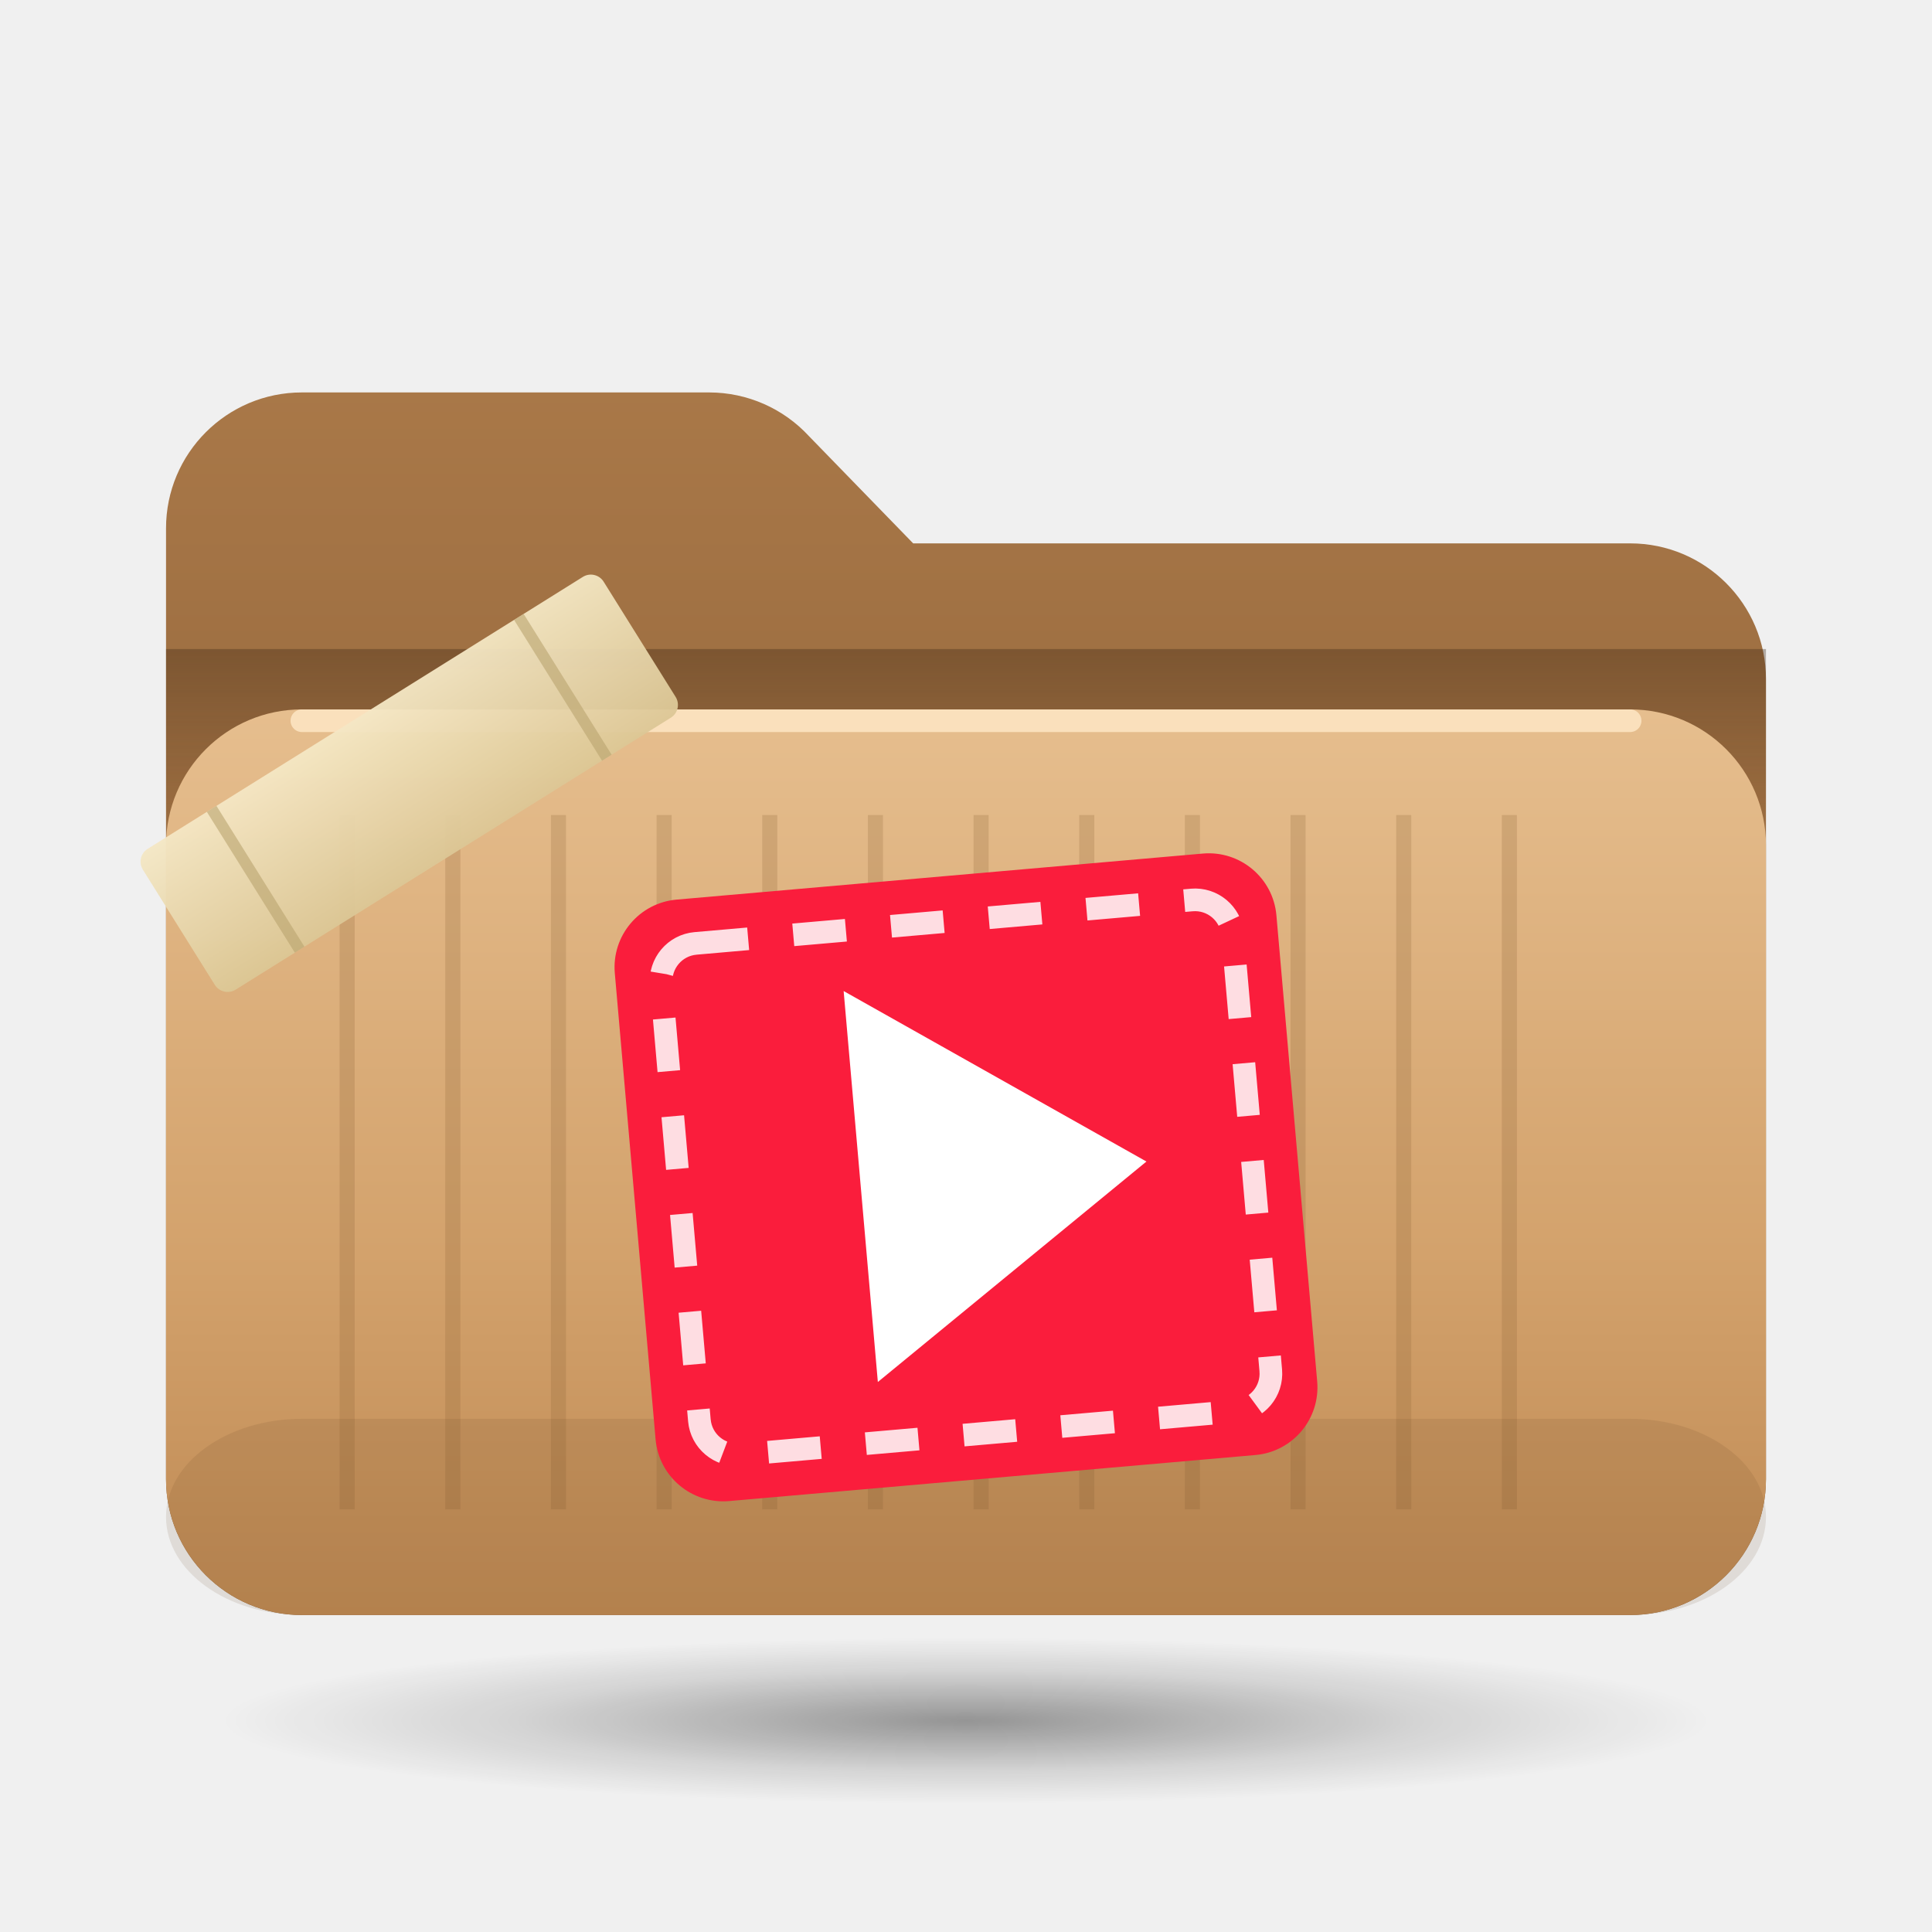
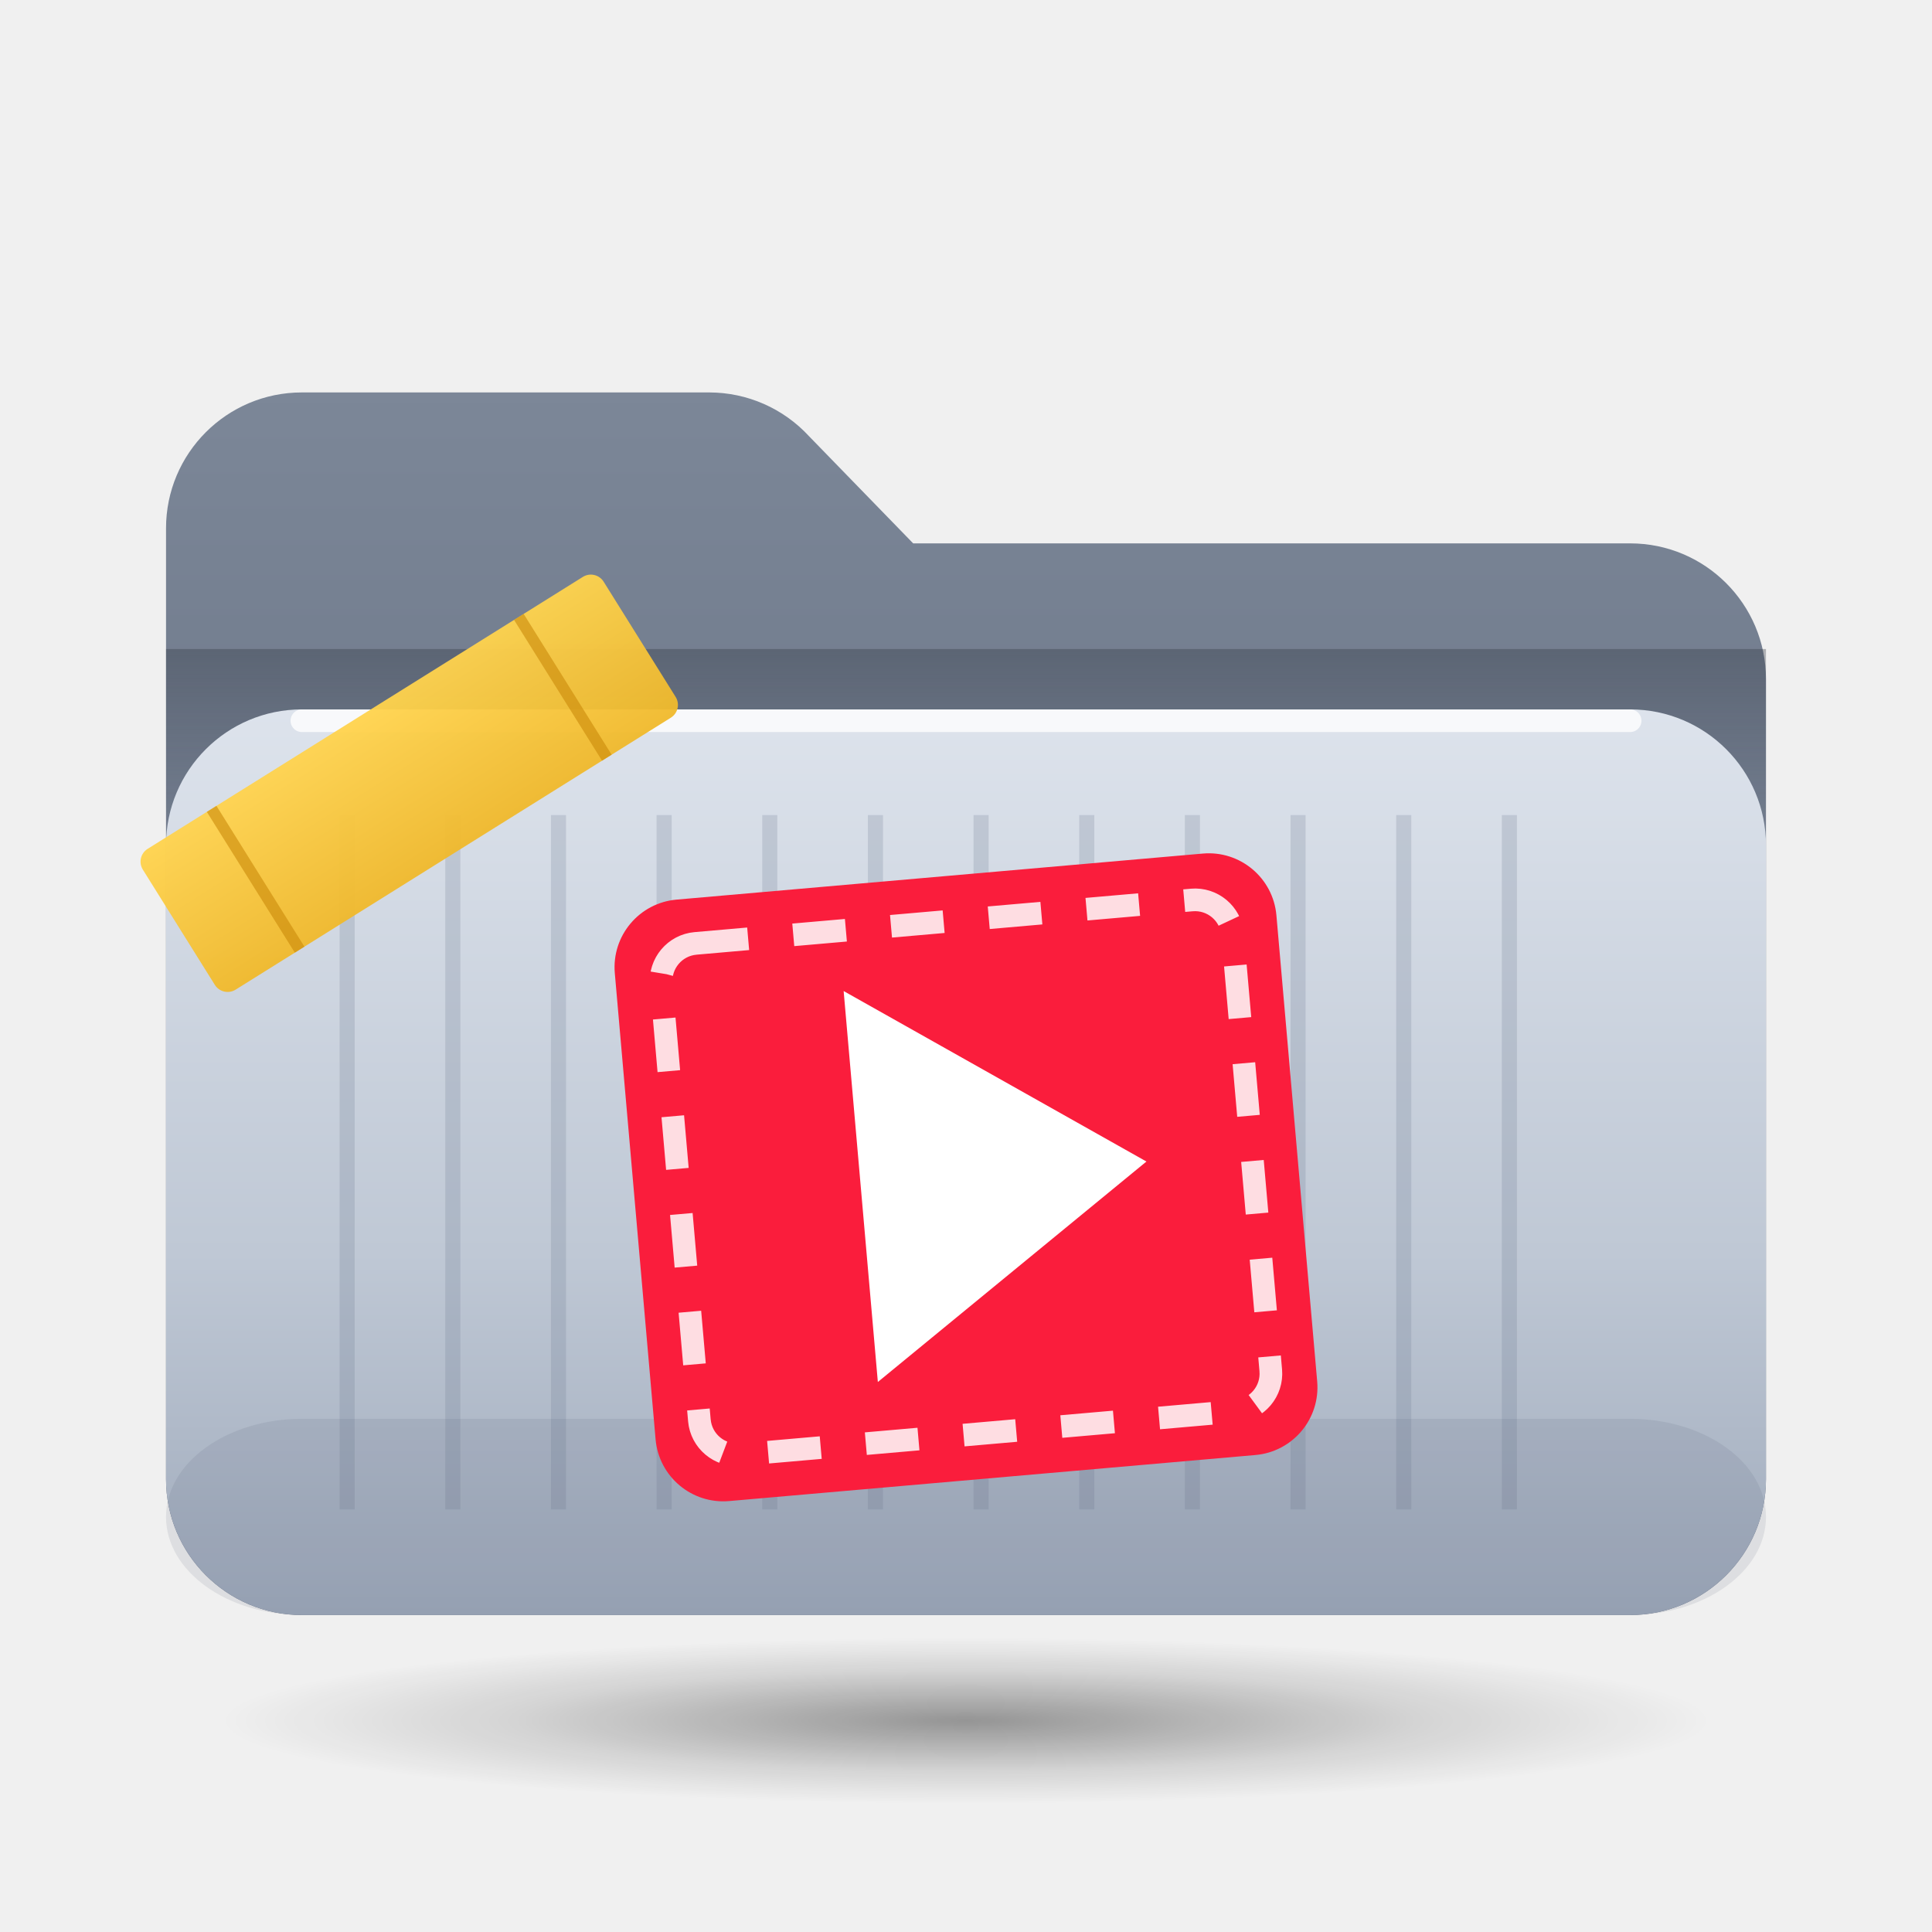
<svg xmlns="http://www.w3.org/2000/svg" viewBox="0 0 256 256">
  <defs>
    <radialGradient id="ground" cx=".5" cy=".5" r=".5">
      <stop offset="0" stop-color="#000" stop-opacity=".38" />
      <stop offset=".6" stop-color="#000" stop-opacity=".12" />
      <stop offset="1" stop-color="#000" stop-opacity="0" />
    </radialGradient>
    <linearGradient id="cb" x1="0" y1="0" x2="0" y2="1">
-       <stop offset="0" stop-color="#A97848" stop-opacity="1" />
-       <stop offset="1" stop-color="#7E5530" stop-opacity="1" />
+       <stop offset="0" stop-color="#7C8798" stop-opacity="1" />
+       <stop offset="1" stop-color="#596375" stop-opacity="1" />
    </linearGradient>
    <linearGradient id="cf" x1="0" y1="0" x2="0" y2="1">
-       <stop offset="0" stop-color="#E6BE8E" stop-opacity="1" />
-       <stop offset="0.6" stop-color="#D3A26C" stop-opacity="1" />
-       <stop offset="1" stop-color="#BF8A54" stop-opacity="1" />
+       <stop offset="0" stop-color="#DDE3EC" stop-opacity="1" />
+       <stop offset="0.6" stop-color="#BFC8D5" stop-opacity="1" />
+       <stop offset="1" stop-color="#9FAABB" stop-opacity="1" />
    </linearGradient>
    <linearGradient id="ci" x1="0" y1="0" x2="0" y2="1">
-       <stop offset="0" stop-color="#3B2410" stop-opacity="0.35" />
-       <stop offset="1" stop-color="#3B2410" stop-opacity="0" />
+       <stop offset="0" stop-color="#2E3440" stop-opacity="0.35" />
+       <stop offset="1" stop-color="#2E3440" stop-opacity="0" />
    </linearGradient>
    <linearGradient id="tape" x1="0" y1="0" x2="0" y2="1">
-       <stop offset="0" stop-color="#F4E7C4" stop-opacity="0.95" />
-       <stop offset="1" stop-color="#DCC795" stop-opacity="0.95" />
+       <stop offset="0" stop-color="#FFD34D" stop-opacity="0.95" />
+       <stop offset="1" stop-color="#F0B92B" stop-opacity="0.95" />
    </linearGradient>
  </defs>
  <ellipse cx="128" cy="228" rx="100" ry="11" fill="url(#ground)" />
  <path d="M22 70a18 18 0 0 1 18-18h54a18 18 0 0 1 13.2 5.8L121 72h95a18 18 0 0 1 18 18v106a18 18 0 0 1-18 18H40a18 18 0 0 1-18-18z" fill="url(#cb)" />
  <rect x="22" y="86" width="212" height="22" fill="url(#ci)" />
  <rect x="22" y="94" width="212" height="120" rx="18" fill="url(#cf)" />
-   <path d="M40 95.5h176" stroke="#FFE9C8" stroke-width="3" stroke-linecap="round" opacity=".8" />
-   <g stroke="#8A5E34" stroke-width="2" opacity=".22">
+   <path d="M40 95.5h176" stroke="#FFFFFF" stroke-width="3" stroke-linecap="round" opacity=".8" />
+   <g stroke="#6B768B" stroke-width="2" opacity=".22">
    <path d="M46 108v92" />
    <path d="M60 108v92" />
    <path d="M74 108v92" />
    <path d="M88 108v92" />
    <path d="M102 108v92" />
    <path d="M116 108v92" />
    <path d="M130 108v92" />
    <path d="M144 108v92" />
    <path d="M158 108v92" />
    <path d="M172 108v92" />
    <path d="M186 108v92" />
    <path d="M200 108v92" />
  </g>
-   <rect x="22" y="188" width="212" height="26" rx="18" fill="#5E3B1C" opacity=".12" />
+   <rect x="22" y="188" width="212" height="26" rx="18" fill="#4E586B" opacity=".12" />
  <g transform="rotate(-32 52 104)">
    <rect x="18" y="94" width="72" height="22" rx="2" fill="url(#tape)" />
-     <path d="M30 94v22M78 94v22" stroke="#B9A36E" stroke-width="1.5" opacity=".6" />
+     <path d="M30 94v22M78 94v22" stroke="#C98808" stroke-width="1.5" opacity=".6" />
  </g>
  <g transform="rotate(-5 128 156)">
    <rect x="84" y="116" width="88" height="80" rx="9" fill="#FA1D3C" />
    <rect x="90" y="122" width="76" height="68" rx="5" fill="none" stroke="#fff" stroke-width="3" stroke-dasharray="7 6" opacity=".85" />
    <g fill="#fff" stroke="none">
      <path d="M114 130l38 26-38 26z" />
    </g>
  </g>
</svg>
